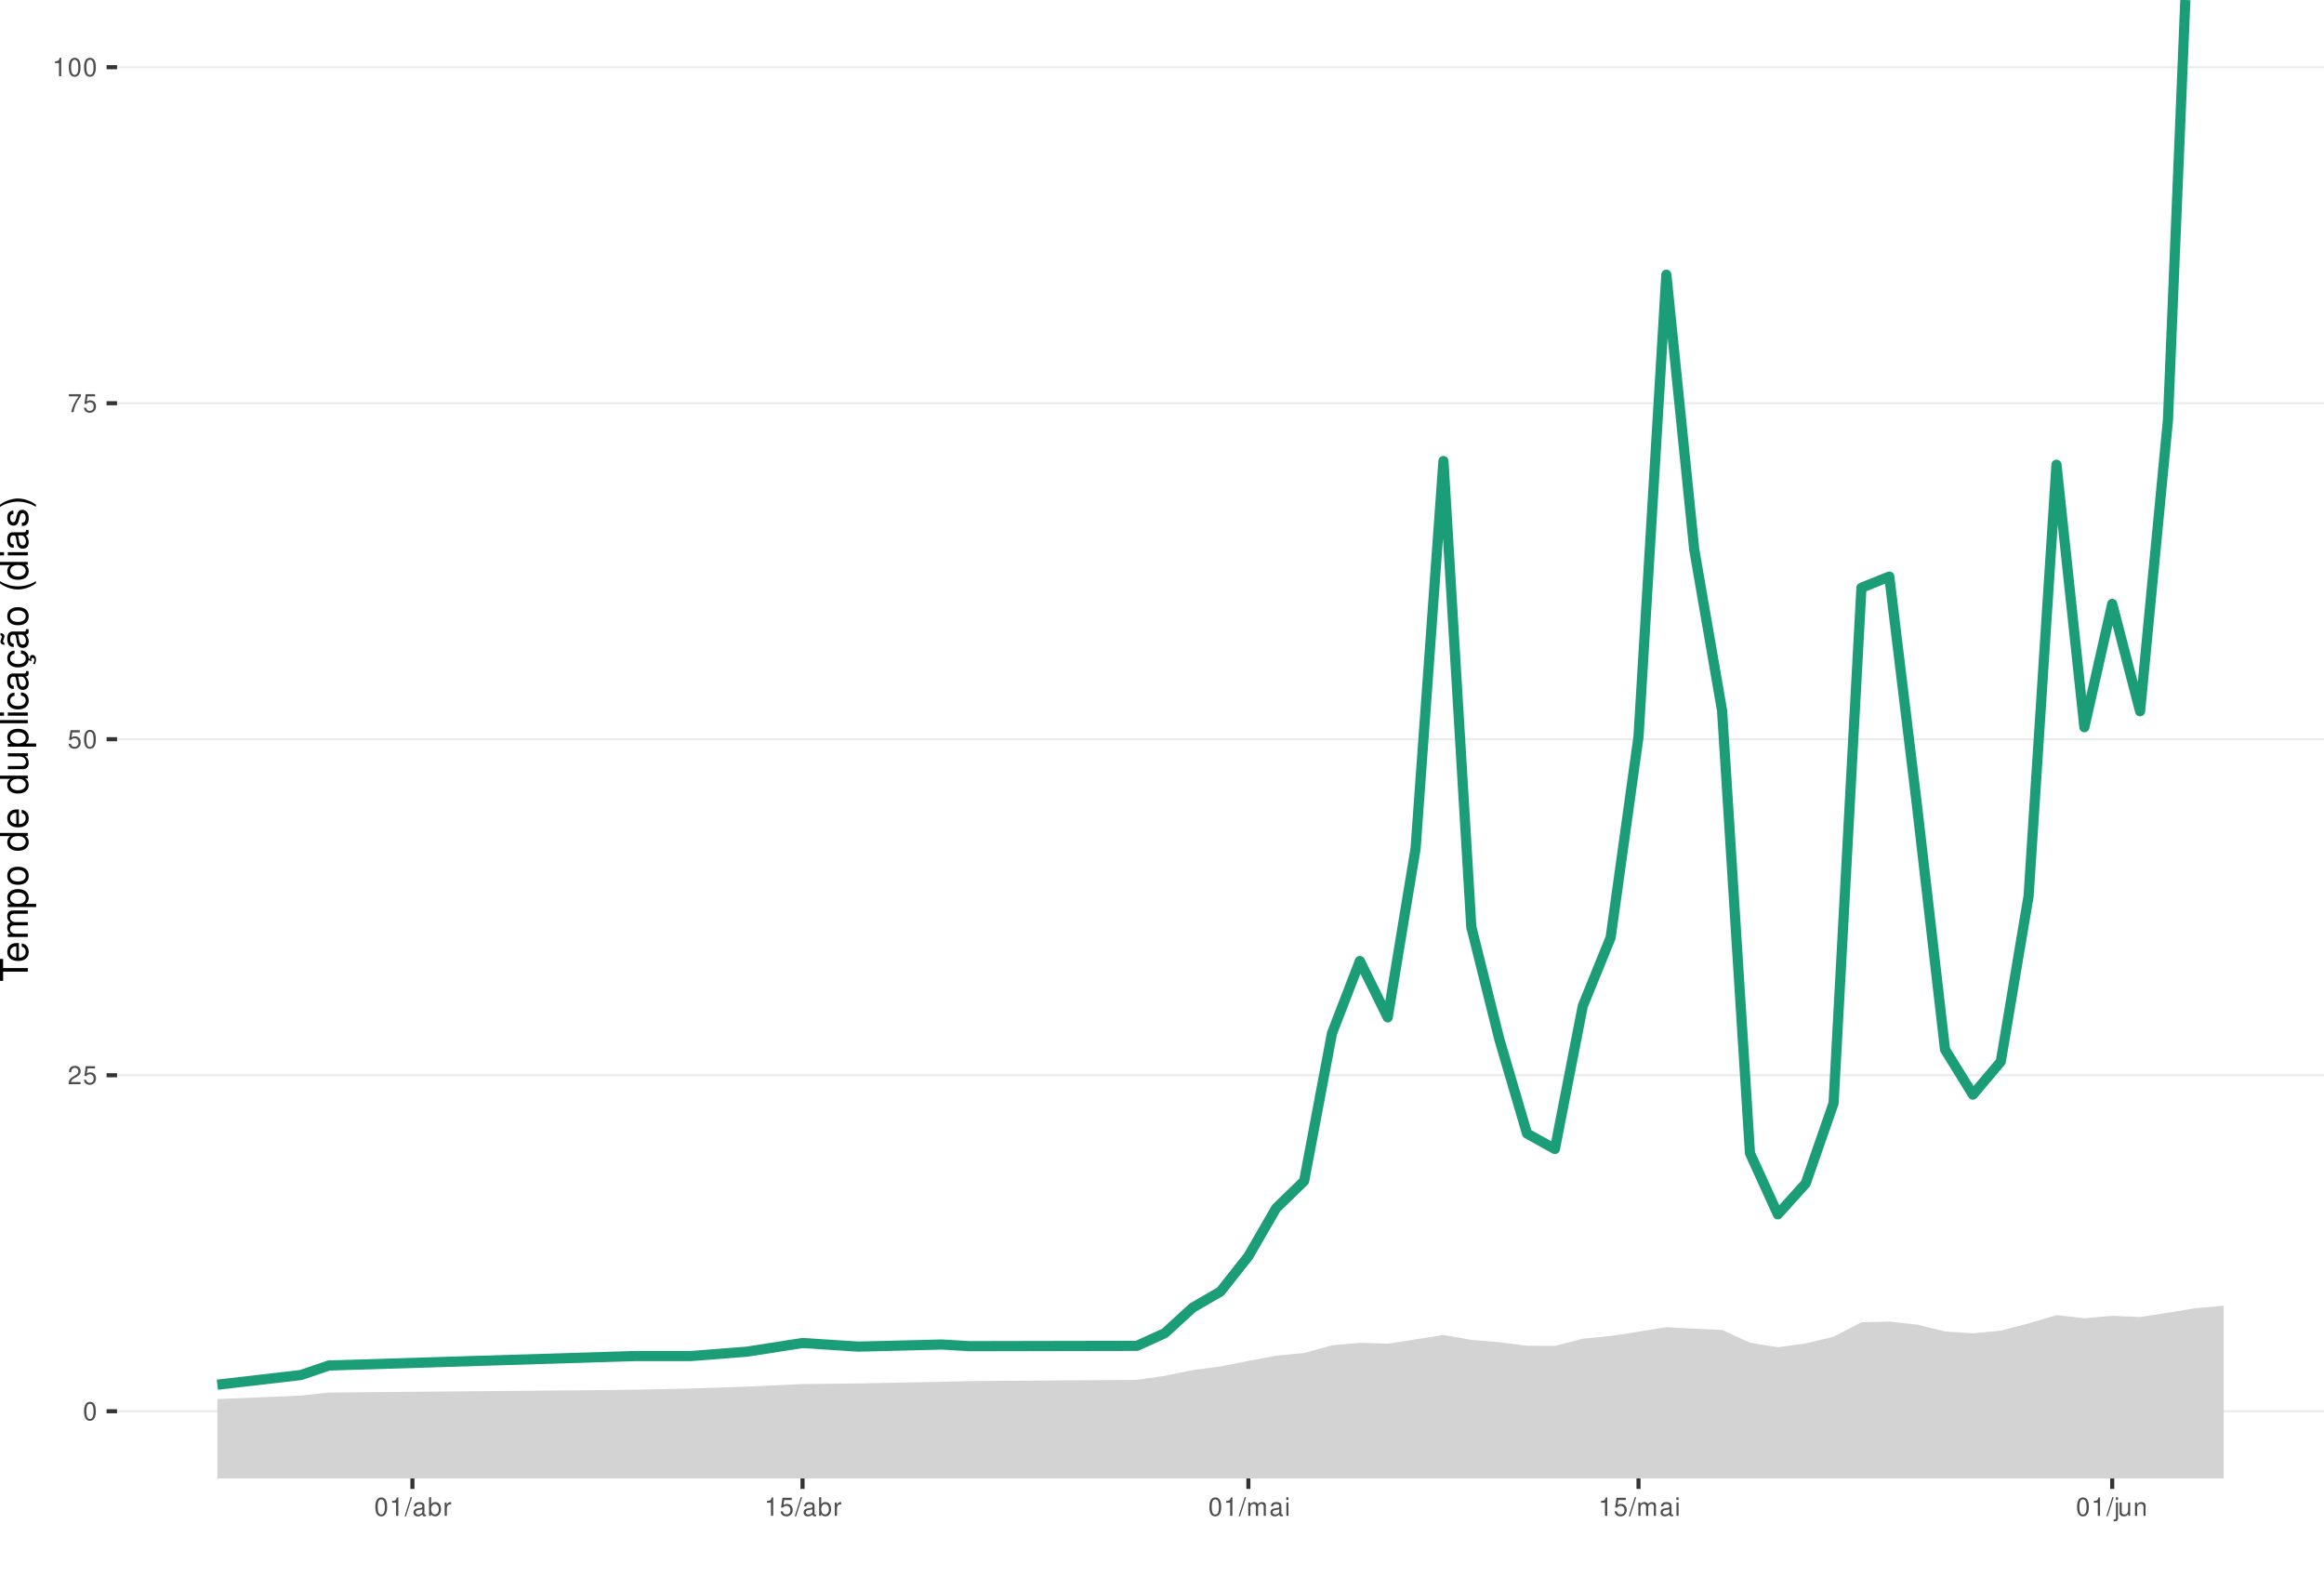
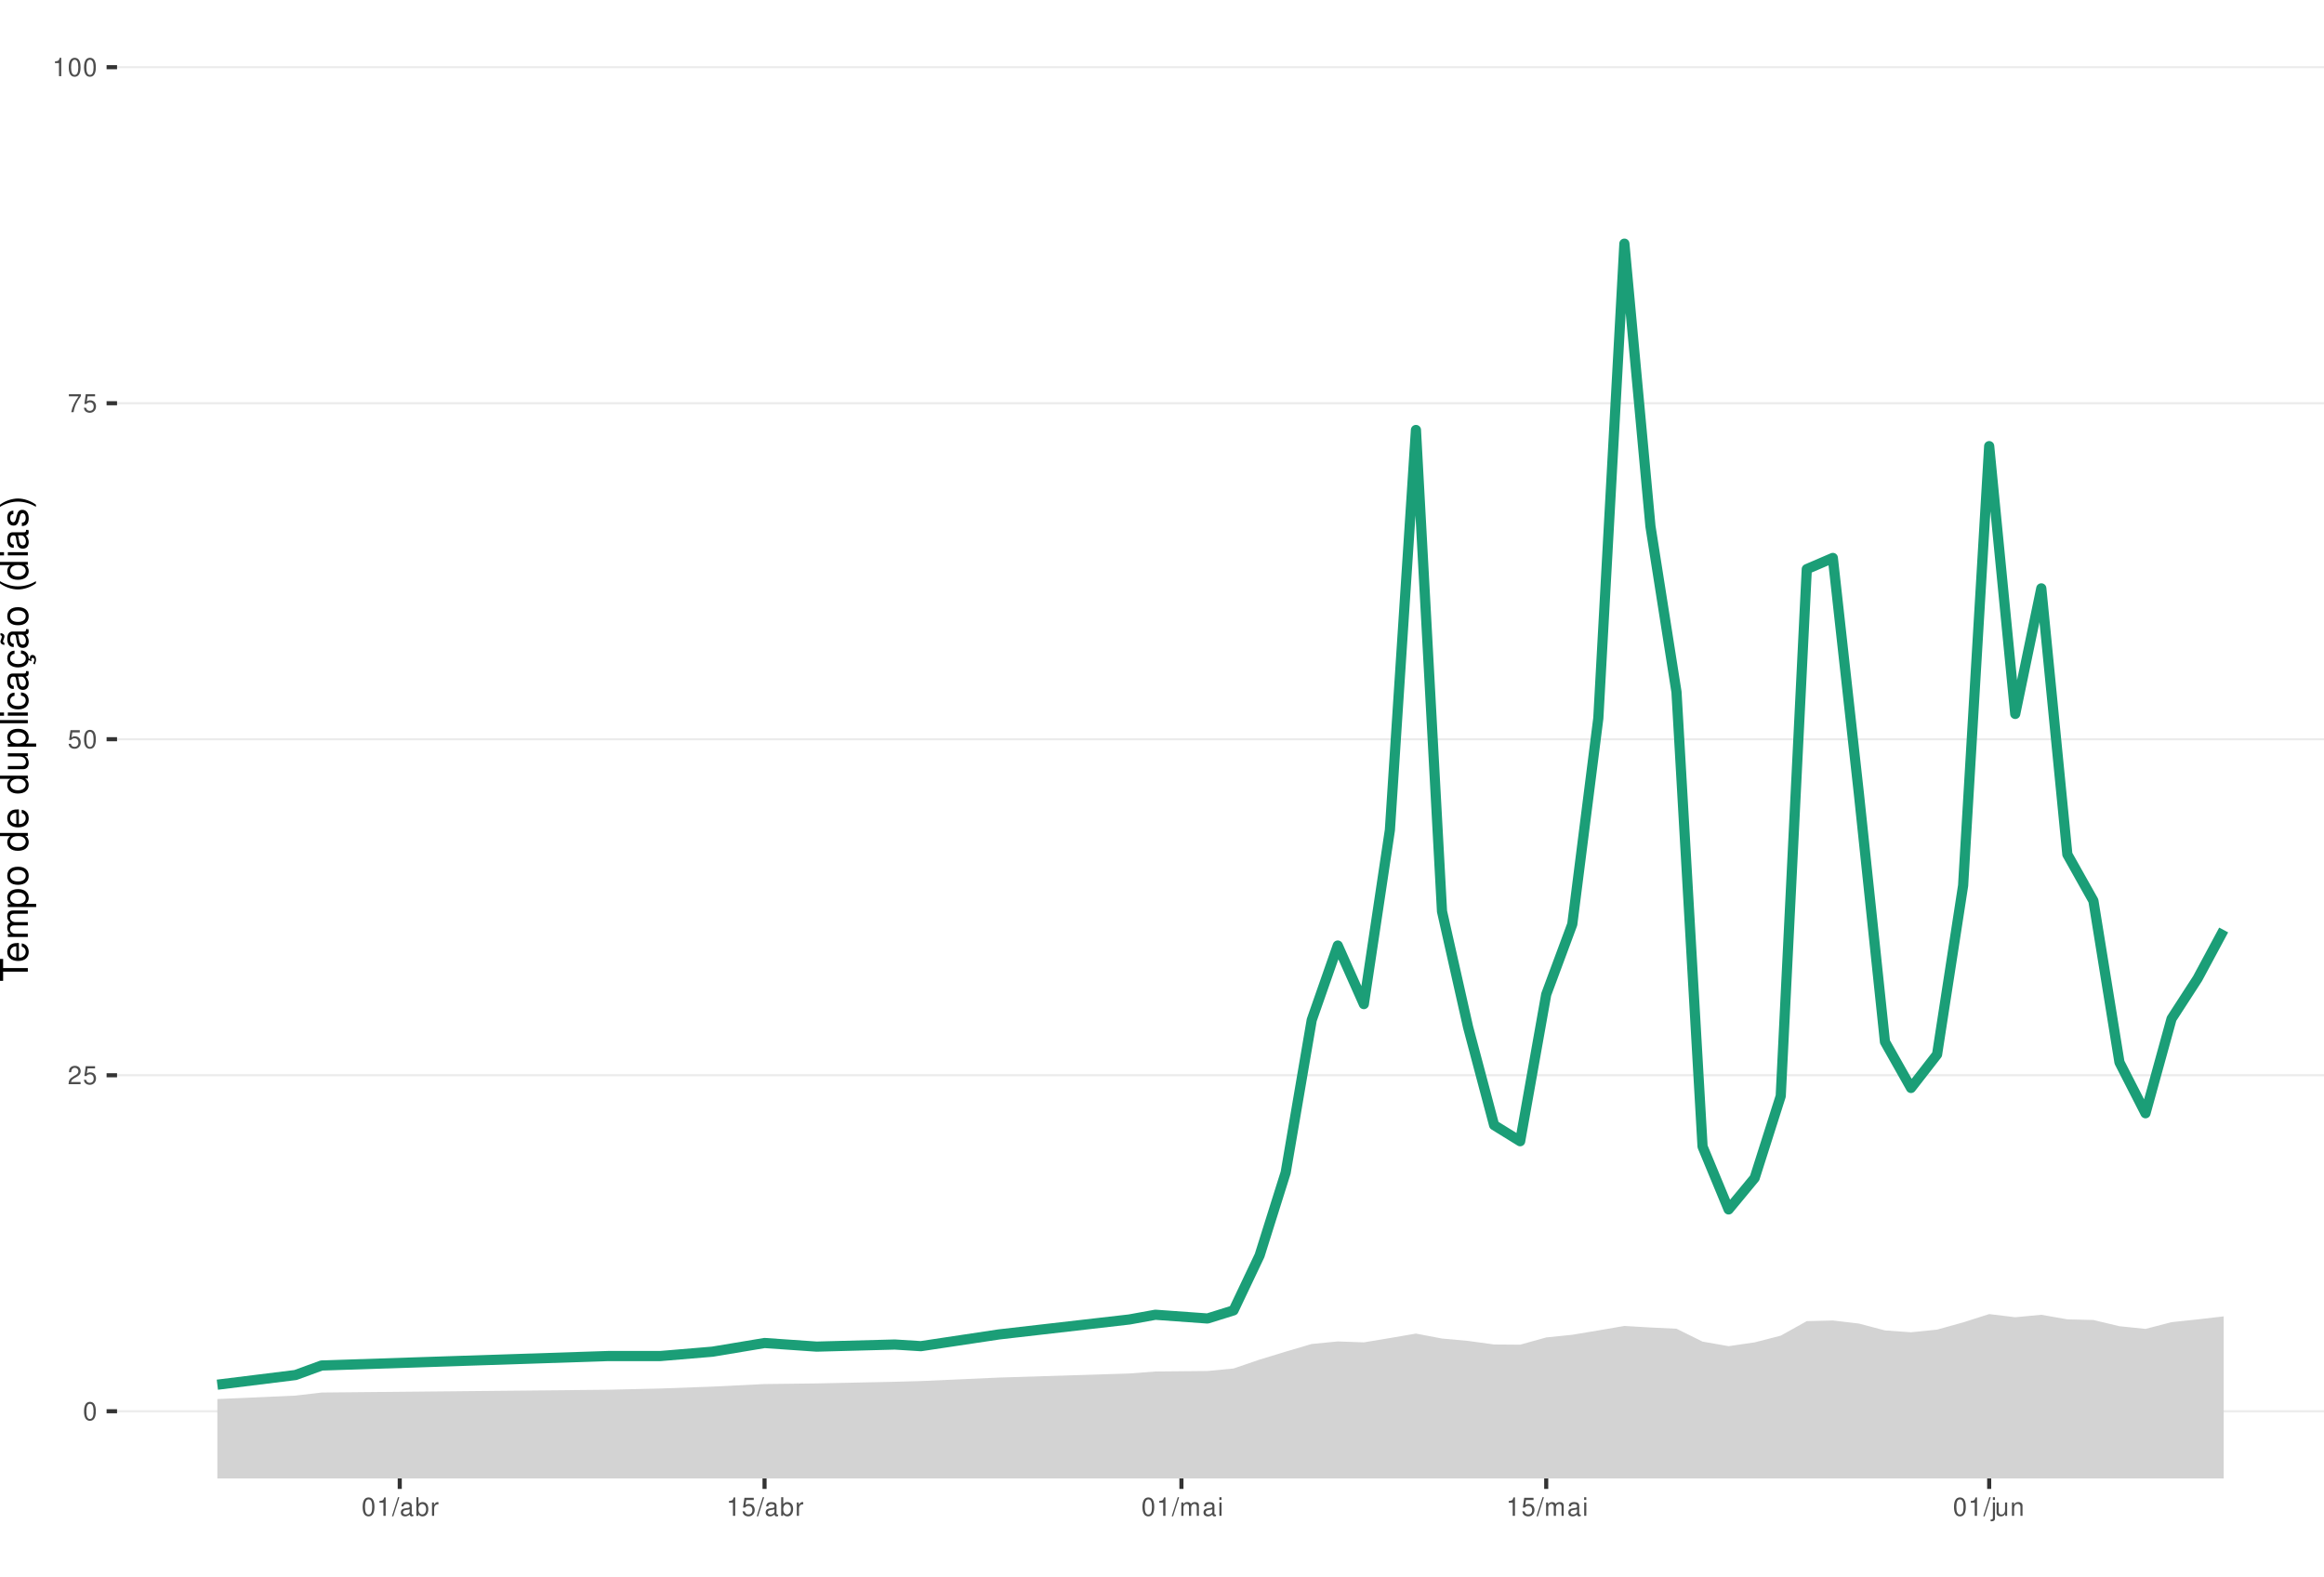
<svg xmlns="http://www.w3.org/2000/svg" xmlns:xlink="http://www.w3.org/1999/xlink" width="609pt" height="413pt" viewBox="0 0 609 413" version="1.1">
  <defs>
    <g>
      <symbol overflow="visible" id="glyph0-0">
        <path style="stroke:none;" d="" />
      </symbol>
      <symbol overflow="visible" id="glyph0-1">
        <path style="stroke:none;" d="M 1.828 -4.812 C 1.391 -4.812 0.984 -4.609 0.75 -4.281 C 0.438 -3.859 0.281 -3.219 0.281 -2.328 C 0.281 -0.703 0.812 0.156 1.828 0.156 C 2.828 0.156 3.375 -0.703 3.375 -2.297 C 3.375 -3.219 3.234 -3.844 2.922 -4.281 C 2.672 -4.625 2.281 -4.812 1.828 -4.812 Z M 1.828 -4.297 C 2.469 -4.297 2.781 -3.641 2.781 -2.344 C 2.781 -0.969 2.469 -0.328 1.812 -0.328 C 1.203 -0.328 0.891 -1 0.891 -2.328 C 0.891 -3.641 1.203 -4.297 1.828 -4.297 Z M 1.828 -4.297 " />
      </symbol>
      <symbol overflow="visible" id="glyph0-2">
        <path style="stroke:none;" d="M 3.375 -0.578 L 0.891 -0.578 C 0.938 -0.984 1.156 -1.234 1.734 -1.578 L 2.406 -1.953 C 3.062 -2.328 3.406 -2.812 3.406 -3.406 C 3.406 -3.812 3.234 -4.188 2.969 -4.438 C 2.688 -4.688 2.344 -4.812 1.891 -4.812 C 1.297 -4.812 0.844 -4.594 0.578 -4.188 C 0.422 -3.938 0.344 -3.641 0.328 -3.141 L 0.922 -3.141 C 0.938 -3.469 0.984 -3.672 1.062 -3.828 C 1.219 -4.125 1.516 -4.297 1.875 -4.297 C 2.406 -4.297 2.797 -3.906 2.797 -3.391 C 2.797 -3.016 2.578 -2.672 2.156 -2.438 L 1.547 -2.078 C 0.562 -1.516 0.281 -1.062 0.219 0 L 3.375 0 Z M 3.375 -0.578 " />
      </symbol>
      <symbol overflow="visible" id="glyph0-3">
        <path style="stroke:none;" d="M 3.172 -4.719 L 0.734 -4.719 L 0.375 -2.156 L 0.922 -2.156 C 1.188 -2.469 1.422 -2.594 1.797 -2.594 C 2.422 -2.594 2.812 -2.156 2.812 -1.453 C 2.812 -0.781 2.422 -0.359 1.781 -0.359 C 1.266 -0.359 0.953 -0.625 0.812 -1.156 L 0.234 -1.156 C 0.312 -0.766 0.375 -0.578 0.516 -0.406 C 0.781 -0.047 1.266 0.156 1.797 0.156 C 2.75 0.156 3.422 -0.547 3.422 -1.531 C 3.422 -2.469 2.797 -3.109 1.891 -3.109 C 1.562 -3.109 1.297 -3.016 1.016 -2.828 L 1.203 -4.141 L 3.172 -4.141 Z M 3.172 -4.719 " />
      </symbol>
      <symbol overflow="visible" id="glyph0-4">
        <path style="stroke:none;" d="M 3.469 -4.719 L 0.312 -4.719 L 0.312 -4.141 L 2.859 -4.141 C 1.734 -2.531 1.266 -1.547 0.922 0 L 1.547 0 C 1.797 -1.516 2.391 -2.812 3.469 -4.234 Z M 3.469 -4.719 " />
      </symbol>
      <symbol overflow="visible" id="glyph0-5">
        <path style="stroke:none;" d="M 1.719 -3.422 L 1.719 0 L 2.312 0 L 2.312 -4.812 L 1.922 -4.812 C 1.719 -4.078 1.578 -3.969 0.672 -3.859 L 0.672 -3.422 Z M 1.719 -3.422 " />
      </symbol>
      <symbol overflow="visible" id="glyph0-6">
        <path style="stroke:none;" d="M 1.531 -4.859 L -0.047 0.141 L 0.312 0.141 L 1.891 -4.859 Z M 1.531 -4.859 " />
      </symbol>
      <symbol overflow="visible" id="glyph0-7">
        <path style="stroke:none;" d="M 3.562 -0.328 C 3.5 -0.312 3.469 -0.312 3.438 -0.312 C 3.25 -0.312 3.141 -0.406 3.141 -0.578 L 3.141 -2.641 C 3.141 -3.25 2.688 -3.594 1.828 -3.594 C 1.312 -3.594 0.906 -3.438 0.672 -3.188 C 0.516 -3 0.453 -2.797 0.438 -2.453 L 0.984 -2.453 C 1.031 -2.875 1.297 -3.078 1.812 -3.078 C 2.312 -3.078 2.594 -2.891 2.594 -2.562 L 2.594 -2.406 C 2.578 -2.172 2.469 -2.078 2.016 -2.031 C 1.219 -1.922 1.109 -1.891 0.891 -1.812 C 0.484 -1.641 0.281 -1.328 0.281 -0.875 C 0.281 -0.25 0.719 0.156 1.422 0.156 C 1.859 0.156 2.219 0 2.609 -0.359 C 2.656 0 2.828 0.156 3.188 0.156 C 3.297 0.156 3.375 0.141 3.562 0.094 Z M 2.594 -1.094 C 2.594 -0.906 2.531 -0.797 2.375 -0.641 C 2.141 -0.438 1.875 -0.328 1.547 -0.328 C 1.109 -0.328 0.859 -0.547 0.859 -0.891 C 0.859 -1.266 1.094 -1.438 1.703 -1.531 C 2.297 -1.609 2.406 -1.641 2.594 -1.719 Z M 2.594 -1.094 " />
      </symbol>
      <symbol overflow="visible" id="glyph0-8">
        <path style="stroke:none;" d="M 0.359 -4.859 L 0.359 0 L 0.859 0 L 0.859 -0.453 C 1.125 -0.047 1.484 0.156 1.969 0.156 C 2.875 0.156 3.484 -0.594 3.484 -1.75 C 3.484 -2.891 2.922 -3.594 1.984 -3.594 C 1.516 -3.594 1.172 -3.406 0.906 -3.016 L 0.906 -4.859 Z M 1.891 -3.062 C 2.5 -3.062 2.906 -2.531 2.906 -1.703 C 2.906 -0.906 2.484 -0.359 1.891 -0.359 C 1.297 -0.359 0.906 -0.906 0.906 -1.719 C 0.906 -2.531 1.297 -3.062 1.891 -3.062 Z M 1.891 -3.062 " />
      </symbol>
      <symbol overflow="visible" id="glyph0-9">
        <path style="stroke:none;" d="M 0.453 -3.484 L 0.453 0 L 1.016 0 L 1.016 -1.812 C 1.031 -2.656 1.375 -3.016 2.141 -3 L 2.141 -3.562 C 2.047 -3.578 1.984 -3.594 1.922 -3.594 C 1.562 -3.594 1.297 -3.375 0.969 -2.859 L 0.969 -3.484 Z M 0.453 -3.484 " />
      </symbol>
      <symbol overflow="visible" id="glyph0-10">
        <path style="stroke:none;" d="M 0.469 -3.484 L 0.469 0 L 1.031 0 L 1.031 -2.188 C 1.031 -2.703 1.391 -3.109 1.844 -3.109 C 2.25 -3.109 2.484 -2.844 2.484 -2.406 L 2.484 0 L 3.047 0 L 3.047 -2.188 C 3.047 -2.703 3.422 -3.109 3.875 -3.109 C 4.266 -3.109 4.516 -2.844 4.516 -2.406 L 4.516 0 L 5.078 0 L 5.078 -2.609 C 5.078 -3.234 4.719 -3.594 4.062 -3.594 C 3.594 -3.594 3.312 -3.453 2.984 -3.062 C 2.781 -3.422 2.5 -3.594 2.047 -3.594 C 1.578 -3.594 1.266 -3.422 0.984 -3 L 0.984 -3.484 Z M 0.469 -3.484 " />
      </symbol>
      <symbol overflow="visible" id="glyph0-11">
        <path style="stroke:none;" d="M 1 -3.484 L 0.453 -3.484 L 0.453 0 L 1 0 Z M 1 -4.859 L 0.438 -4.859 L 0.438 -4.156 L 1 -4.156 Z M 1 -4.859 " />
      </symbol>
      <symbol overflow="visible" id="glyph0-12">
        <path style="stroke:none;" d="M 0.469 -3.484 L 0.469 0.5 C 0.469 0.859 0.359 0.969 0.016 0.969 C -0.031 0.969 -0.047 0.969 -0.125 0.953 L -0.125 1.438 C -0.047 1.438 -0.016 1.453 0.062 1.453 C 0.688 1.453 1.016 1.203 1.016 0.719 L 1.016 -3.484 Z M 1.016 -4.859 L 0.469 -4.859 L 0.469 -4.156 L 1.016 -4.156 Z M 1.016 -4.859 " />
      </symbol>
      <symbol overflow="visible" id="glyph0-13">
        <path style="stroke:none;" d="M 3.203 0 L 3.203 -3.484 L 2.656 -3.484 L 2.656 -1.516 C 2.656 -0.797 2.281 -0.328 1.703 -0.328 C 1.266 -0.328 0.984 -0.594 0.984 -1.016 L 0.984 -3.484 L 0.438 -3.484 L 0.438 -0.797 C 0.438 -0.219 0.859 0.156 1.547 0.156 C 2.062 0.156 2.391 -0.031 2.703 -0.484 L 2.703 0 Z M 3.203 0 " />
      </symbol>
      <symbol overflow="visible" id="glyph0-14">
        <path style="stroke:none;" d="M 0.469 -3.484 L 0.469 0 L 1.031 0 L 1.031 -1.922 C 1.031 -2.641 1.391 -3.109 1.969 -3.109 C 2.406 -3.109 2.688 -2.828 2.688 -2.422 L 2.688 0 L 3.234 0 L 3.234 -2.641 C 3.234 -3.219 2.812 -3.594 2.141 -3.594 C 1.625 -3.594 1.281 -3.391 0.984 -2.906 L 0.984 -3.484 Z M 0.469 -3.484 " />
      </symbol>
      <symbol overflow="visible" id="glyph1-0">
        <path style="stroke:none;" d="" />
      </symbol>
      <symbol overflow="visible" id="glyph1-1">
        <path style="stroke:none;" d="M -6.469 -3.547 L -6.469 -5.938 L -7.297 -5.938 L -7.297 -0.203 L -6.469 -0.203 L -6.469 -2.609 L 0 -2.609 L 0 -3.547 Z M -6.469 -3.547 " />
      </symbol>
      <symbol overflow="visible" id="glyph1-2">
        <path style="stroke:none;" d="M -2.344 -5.125 C -3.141 -5.125 -3.625 -5.062 -4.016 -4.922 C -4.875 -4.578 -5.391 -3.781 -5.391 -2.797 C -5.391 -1.344 -4.281 -0.406 -2.547 -0.406 C -0.812 -0.406 0.234 -1.297 0.234 -2.781 C 0.234 -3.984 -0.453 -4.812 -1.594 -5.016 L -1.594 -4.188 C -0.906 -3.953 -0.547 -3.484 -0.547 -2.812 C -0.547 -2.281 -0.781 -1.828 -1.219 -1.547 C -1.516 -1.344 -1.812 -1.281 -2.344 -1.266 Z M -3.016 -1.297 C -3.984 -1.359 -4.625 -1.953 -4.625 -2.797 C -4.625 -3.641 -3.953 -4.234 -3.016 -4.234 Z M -3.016 -1.297 " />
      </symbol>
      <symbol overflow="visible" id="glyph1-3">
        <path style="stroke:none;" d="M -5.234 -0.703 L 0 -0.703 L 0 -1.547 L -3.297 -1.547 C -4.047 -1.547 -4.656 -2.094 -4.656 -2.766 C -4.656 -3.391 -4.281 -3.734 -3.609 -3.734 L 0 -3.734 L 0 -4.578 L -3.297 -4.578 C -4.047 -4.578 -4.656 -5.125 -4.656 -5.812 C -4.656 -6.422 -4.266 -6.781 -3.609 -6.781 L 0 -6.781 L 0 -7.625 L -3.938 -7.625 C -4.875 -7.625 -5.391 -7.078 -5.391 -6.094 C -5.391 -5.406 -5.188 -4.984 -4.594 -4.484 C -5.156 -4.188 -5.391 -3.766 -5.391 -3.078 C -5.391 -2.375 -5.125 -1.906 -4.5 -1.469 L -5.234 -1.469 Z M -5.234 -0.703 " />
      </symbol>
      <symbol overflow="visible" id="glyph1-4">
        <path style="stroke:none;" d="M 2.188 -0.547 L 2.188 -1.375 L -0.547 -1.375 C -0.016 -1.812 0.234 -2.312 0.234 -2.984 C 0.234 -4.344 -0.859 -5.234 -2.531 -5.234 C -4.297 -5.234 -5.391 -4.375 -5.391 -2.984 C -5.391 -2.266 -5.062 -1.703 -4.453 -1.312 L -5.234 -1.312 L -5.234 -0.547 Z M -4.609 -2.844 C -4.609 -3.766 -3.797 -4.359 -2.547 -4.359 C -1.359 -4.359 -0.547 -3.75 -0.547 -2.844 C -0.547 -1.953 -1.344 -1.375 -2.578 -1.375 C -3.812 -1.375 -4.609 -1.953 -4.609 -2.844 Z M -4.609 -2.844 " />
      </symbol>
      <symbol overflow="visible" id="glyph1-5">
        <path style="stroke:none;" d="M -5.391 -2.719 C -5.391 -1.234 -4.344 -0.359 -2.578 -0.359 C -0.812 -0.359 0.234 -1.234 0.234 -2.734 C 0.234 -4.203 -0.812 -5.094 -2.547 -5.094 C -4.359 -5.094 -5.391 -4.234 -5.391 -2.719 Z M -4.625 -2.734 C -4.625 -3.672 -3.844 -4.234 -2.547 -4.234 C -1.312 -4.234 -0.547 -3.656 -0.547 -2.734 C -0.547 -1.797 -1.312 -1.234 -2.578 -1.234 C -3.844 -1.234 -4.625 -1.797 -4.625 -2.734 Z M -4.625 -2.734 " />
      </symbol>
      <symbol overflow="visible" id="glyph1-6">
        <path style="stroke:none;" d="" />
      </symbol>
      <symbol overflow="visible" id="glyph1-7">
        <path style="stroke:none;" d="M -7.297 -4.953 L -7.297 -4.125 L -4.578 -4.125 C -5.109 -3.766 -5.391 -3.203 -5.391 -2.516 C -5.391 -1.156 -4.297 -0.266 -2.625 -0.266 C -0.859 -0.266 0.234 -1.125 0.234 -2.547 C 0.234 -3.266 -0.047 -3.766 -0.688 -4.203 L 0 -4.203 L 0 -4.953 Z M -4.609 -2.656 C -4.609 -3.547 -3.812 -4.125 -2.562 -4.125 C -1.344 -4.125 -0.547 -3.547 -0.547 -2.656 C -0.547 -1.734 -1.359 -1.125 -2.578 -1.125 C -3.797 -1.125 -4.609 -1.734 -4.609 -2.656 Z M -4.609 -2.656 " />
      </symbol>
      <symbol overflow="visible" id="glyph1-8">
        <path style="stroke:none;" d="M 0 -4.812 L -5.234 -4.812 L -5.234 -3.984 L -2.266 -3.984 C -1.203 -3.984 -0.5 -3.438 -0.5 -2.562 C -0.5 -1.906 -0.906 -1.484 -1.531 -1.484 L -5.234 -1.484 L -5.234 -0.656 L -1.203 -0.656 C -0.328 -0.656 0.234 -1.297 0.234 -2.312 C 0.234 -3.094 -0.047 -3.578 -0.734 -4.062 L 0 -4.062 Z M 0 -4.812 " />
      </symbol>
      <symbol overflow="visible" id="glyph1-9">
        <path style="stroke:none;" d="M -7.297 -1.516 L -7.297 -0.688 L 0 -0.688 L 0 -1.516 Z M -7.297 -1.516 " />
      </symbol>
      <symbol overflow="visible" id="glyph1-10">
        <path style="stroke:none;" d="M -5.234 -1.5 L -5.234 -0.672 L 0 -0.672 L 0 -1.5 Z M -7.297 -1.5 L -7.297 -0.656 L -6.234 -0.656 L -6.234 -1.5 Z M -7.297 -1.5 " />
      </symbol>
      <symbol overflow="visible" id="glyph1-11">
        <path style="stroke:none;" d="M -3.484 -4.703 C -3.984 -4.672 -4.312 -4.562 -4.609 -4.359 C -5.094 -4 -5.391 -3.375 -5.391 -2.641 C -5.391 -1.219 -4.266 -0.312 -2.531 -0.312 C -0.844 -0.312 0.234 -1.203 0.234 -2.625 C 0.234 -3.875 -0.516 -4.672 -1.797 -4.766 L -1.797 -3.938 C -0.953 -3.797 -0.547 -3.359 -0.547 -2.656 C -0.547 -1.734 -1.297 -1.188 -2.531 -1.188 C -3.844 -1.188 -4.625 -1.719 -4.625 -2.625 C -4.625 -3.328 -4.203 -3.766 -3.484 -3.875 Z M -3.484 -4.703 " />
      </symbol>
      <symbol overflow="visible" id="glyph1-12">
        <path style="stroke:none;" d="M -0.484 -5.344 C -0.469 -5.266 -0.469 -5.219 -0.469 -5.172 C -0.469 -4.875 -0.625 -4.719 -0.875 -4.719 L -3.953 -4.719 C -4.891 -4.719 -5.391 -4.047 -5.391 -2.75 C -5.391 -1.984 -5.172 -1.375 -4.781 -1.016 C -4.516 -0.766 -4.203 -0.672 -3.688 -0.656 L -3.688 -1.484 C -4.328 -1.562 -4.625 -1.938 -4.625 -2.719 C -4.625 -3.484 -4.344 -3.891 -3.844 -3.891 L -3.625 -3.891 C -3.266 -3.875 -3.125 -3.703 -3.047 -3.016 C -2.891 -1.844 -2.844 -1.656 -2.719 -1.344 C -2.453 -0.734 -2 -0.422 -1.312 -0.422 C -0.375 -0.422 0.234 -1.078 0.234 -2.141 C 0.234 -2.797 0 -3.328 -0.547 -3.922 C 0 -3.984 0.234 -4.234 0.234 -4.781 C 0.234 -4.953 0.203 -5.062 0.141 -5.344 Z M -1.656 -3.891 C -1.375 -3.891 -1.203 -3.812 -0.969 -3.562 C -0.656 -3.219 -0.5 -2.812 -0.5 -2.312 C -0.5 -1.672 -0.812 -1.297 -1.344 -1.297 C -1.891 -1.297 -2.172 -1.656 -2.297 -2.547 C -2.422 -3.438 -2.453 -3.609 -2.594 -3.891 Z M -1.656 -3.891 " />
      </symbol>
      <symbol overflow="visible" id="glyph1-13">
        <path style="stroke:none;" d="M 0.234 -2.641 C 0.234 -3.875 -0.547 -4.703 -1.797 -4.766 L -1.797 -3.938 C -0.953 -3.797 -0.531 -3.359 -0.531 -2.656 C -0.531 -1.734 -1.281 -1.188 -2.516 -1.188 C -3.844 -1.188 -4.625 -1.719 -4.625 -2.625 C -4.625 -3.328 -4.203 -3.766 -3.484 -3.875 L -3.484 -4.703 C -3.984 -4.672 -4.312 -4.562 -4.609 -4.359 C -5.094 -4 -5.391 -3.375 -5.391 -2.641 C -5.391 -1.219 -4.266 -0.312 -2.531 -0.312 C -1.469 -0.312 -0.625 -0.672 -0.156 -1.312 C 0.047 -1.594 0.125 -1.812 0.203 -2.25 L 0.922 -1.938 L 0.984 -2.062 C 0.938 -2.188 0.906 -2.25 0.906 -2.375 C 0.906 -2.656 1.047 -2.828 1.281 -2.828 C 1.547 -2.828 1.734 -2.594 1.734 -2.297 C 1.734 -2.031 1.672 -1.844 1.438 -1.406 L 1.406 -1.312 L 1.812 -1.094 C 2.078 -1.75 2.141 -1.953 2.141 -2.344 C 2.141 -3.109 1.781 -3.578 1.203 -3.578 C 0.781 -3.578 0.547 -3.297 0.547 -2.797 C 0.547 -2.703 0.547 -2.641 0.562 -2.516 Z M 0.234 -2.641 " />
      </symbol>
      <symbol overflow="visible" id="glyph1-14">
        <path style="stroke:none;" d="M -0.484 -5.344 C -0.469 -5.266 -0.469 -5.219 -0.469 -5.172 C -0.469 -4.875 -0.625 -4.719 -0.875 -4.719 L -3.953 -4.719 C -4.891 -4.719 -5.391 -4.047 -5.391 -2.75 C -5.391 -1.984 -5.172 -1.375 -4.781 -1.016 C -4.516 -0.766 -4.203 -0.672 -3.688 -0.656 L -3.688 -1.484 C -4.328 -1.562 -4.625 -1.938 -4.625 -2.719 C -4.625 -3.484 -4.344 -3.891 -3.844 -3.891 L -3.625 -3.891 C -3.266 -3.875 -3.125 -3.703 -3.047 -3.016 C -2.891 -1.844 -2.844 -1.656 -2.719 -1.344 C -2.453 -0.734 -2 -0.422 -1.312 -0.422 C -0.375 -0.422 0.234 -1.078 0.234 -2.141 C 0.234 -2.797 0 -3.328 -0.547 -3.922 C 0 -3.984 0.234 -4.234 0.234 -4.781 C 0.234 -4.953 0.203 -5.062 0.141 -5.344 Z M -1.656 -3.891 C -1.375 -3.891 -1.203 -3.812 -0.969 -3.562 C -0.656 -3.219 -0.5 -2.812 -0.5 -2.312 C -0.5 -1.672 -0.812 -1.297 -1.344 -1.297 C -1.891 -1.297 -2.172 -1.656 -2.297 -2.547 C -2.422 -3.438 -2.453 -3.609 -2.594 -3.891 Z M -7.172 -3.75 C -6.922 -3.672 -6.812 -3.547 -6.812 -3.375 C -6.812 -3.25 -6.875 -2.984 -6.984 -2.734 C -7.156 -2.312 -7.172 -2.25 -7.172 -2.047 C -7.172 -1.594 -6.797 -1.297 -6.141 -1.188 L -6.141 -1.766 C -6.375 -1.812 -6.5 -1.938 -6.5 -2.094 C -6.5 -2.203 -6.469 -2.344 -6.375 -2.578 C -6.156 -3.156 -6.125 -3.234 -6.125 -3.438 C -6.125 -3.922 -6.484 -4.219 -7.172 -4.312 Z M -7.172 -3.75 " />
      </symbol>
      <symbol overflow="visible" id="glyph1-15">
        <path style="stroke:none;" d="M -7.297 -2.359 C -5.984 -1.359 -4.156 -0.734 -2.594 -0.734 C -1.016 -0.734 0.812 -1.359 2.125 -2.359 L 2.125 -2.906 C 0.688 -2.031 -0.984 -1.547 -2.594 -1.547 C -4.188 -1.547 -5.875 -2.031 -7.297 -2.906 Z M -7.297 -2.359 " />
      </symbol>
      <symbol overflow="visible" id="glyph1-16">
        <path style="stroke:none;" d="M -3.781 -4.375 C -4.812 -4.375 -5.391 -3.688 -5.391 -2.484 C -5.391 -1.266 -4.766 -0.469 -3.797 -0.469 C -2.969 -0.469 -2.578 -0.891 -2.281 -2.125 L -2.094 -2.906 C -1.953 -3.484 -1.734 -3.719 -1.375 -3.719 C -0.875 -3.719 -0.547 -3.234 -0.547 -2.5 C -0.547 -2.047 -0.672 -1.672 -0.891 -1.453 C -1.047 -1.328 -1.188 -1.266 -1.562 -1.219 L -1.562 -0.344 C -0.344 -0.375 0.234 -1.062 0.234 -2.438 C 0.234 -3.75 -0.422 -4.594 -1.438 -4.594 C -2.203 -4.594 -2.641 -4.156 -2.891 -3.109 L -3.078 -2.312 C -3.234 -1.625 -3.453 -1.344 -3.828 -1.344 C -4.312 -1.344 -4.625 -1.766 -4.625 -2.453 C -4.625 -3.125 -4.328 -3.484 -3.781 -3.5 Z M -3.781 -4.375 " />
      </symbol>
      <symbol overflow="visible" id="glyph1-17">
        <path style="stroke:none;" d="M 2.125 -0.938 C 0.812 -1.938 -1.016 -2.562 -2.578 -2.562 C -4.156 -2.562 -5.984 -1.938 -7.297 -0.938 L -7.297 -0.375 C -5.859 -1.266 -4.188 -1.75 -2.578 -1.75 C -0.984 -1.75 0.703 -1.266 2.125 -0.375 Z M 2.125 -0.938 " />
      </symbol>
    </g>
    <clipPath id="clip1">
      <path d="M 30.672 0 L 609 0 L 609 387.328 L 30.672 387.328 Z M 30.672 0 " />
    </clipPath>
    <clipPath id="clip2">
      <path d="M 30.672 369 L 609 369 L 609 370 L 30.672 370 Z M 30.672 369 " />
    </clipPath>
    <clipPath id="clip3">
      <path d="M 30.672 281 L 609 281 L 609 282 L 30.672 282 Z M 30.672 281 " />
    </clipPath>
    <clipPath id="clip4">
      <path d="M 30.672 193 L 609 193 L 609 194 L 30.672 194 Z M 30.672 193 " />
    </clipPath>
    <clipPath id="clip5">
      <path d="M 30.672 105 L 609 105 L 609 106 L 30.672 106 Z M 30.672 105 " />
    </clipPath>
    <clipPath id="clip6">
      <path d="M 30.672 17 L 609 17 L 609 18 L 30.672 18 Z M 30.672 17 " />
    </clipPath>
    <clipPath id="clip7">
-       <path d="M 56 342 L 583 342 L 583 387.328 L 56 387.328 Z M 56 342 " />
+       <path d="M 56 344 L 583 344 L 583 387.328 L 56 387.328 Z M 56 344 " />
    </clipPath>
  </defs>
  <g id="surface66">
    <rect x="0" y="0" width="609" height="413" style="fill:rgb(100%,100%,100%);fill-opacity:1;stroke:none;" />
    <rect x="0" y="0" width="609" height="413" style="fill:rgb(100%,100%,100%);fill-opacity:1;stroke:none;" />
    <path style="fill:none;stroke-width:1.067;stroke-linecap:round;stroke-linejoin:round;stroke:rgb(100%,100%,100%);stroke-opacity:1;stroke-miterlimit:10;" d="M 0 413 L 609 413 L 609 0 L 0 0 Z M 0 413 " />
    <g clip-path="url(#clip1)" clip-rule="nonzero">
      <path style=" stroke:none;fill-rule:nonzero;fill:rgb(100%,100%,100%);fill-opacity:1;" d="M 30.672 387.328 L 609 387.328 L 609 0 L 30.672 0 Z M 30.672 387.328 " />
    </g>
    <g clip-path="url(#clip2)" clip-rule="nonzero">
      <path style="fill:none;stroke-width:0.533;stroke-linecap:butt;stroke-linejoin:round;stroke:rgb(92.157%,92.157%,92.157%);stroke-opacity:1;stroke-miterlimit:10;" d="M 30.672 369.723 L 609 369.723 " />
    </g>
    <g clip-path="url(#clip3)" clip-rule="nonzero">
      <path style="fill:none;stroke-width:0.533;stroke-linecap:butt;stroke-linejoin:round;stroke:rgb(92.157%,92.157%,92.157%);stroke-opacity:1;stroke-miterlimit:10;" d="M 30.672 281.695 L 609 281.695 " />
    </g>
    <g clip-path="url(#clip4)" clip-rule="nonzero">
      <path style="fill:none;stroke-width:0.533;stroke-linecap:butt;stroke-linejoin:round;stroke:rgb(92.157%,92.157%,92.157%);stroke-opacity:1;stroke-miterlimit:10;" d="M 30.672 193.664 L 609 193.664 " />
    </g>
    <g clip-path="url(#clip5)" clip-rule="nonzero">
      <path style="fill:none;stroke-width:0.533;stroke-linecap:butt;stroke-linejoin:round;stroke:rgb(92.157%,92.157%,92.157%);stroke-opacity:1;stroke-miterlimit:10;" d="M 30.672 105.637 L 609 105.637 " />
    </g>
    <g clip-path="url(#clip6)" clip-rule="nonzero">
      <path style="fill:none;stroke-width:0.533;stroke-linecap:butt;stroke-linejoin:round;stroke:rgb(92.157%,92.157%,92.157%);stroke-opacity:1;stroke-miterlimit:10;" d="M 30.672 17.605 L 609 17.605 " />
    </g>
    <g clip-path="url(#clip7)" clip-rule="nonzero">
-       <path style=" stroke:none;fill-rule:nonzero;fill:rgb(82.745%,82.745%,82.745%);fill-opacity:1;" d="M 78.426 413 L 78.867 411.449 L 86.168 401.605 L 166.492 398.086 L 181.094 407.883 L 195.699 411.23 L 210.305 407.594 L 214.23 413 L 323.258 413 L 327.137 407.883 L 334.441 402.133 L 341.742 400.84 L 349.043 396.332 L 356.348 395.555 L 363.648 396.742 L 370.949 395.066 L 378.254 393.57 L 385.555 396.309 L 392.855 398.566 L 400.16 402.391 L 407.461 404.035 L 414.762 399.441 L 422.066 398.688 L 429.367 397.062 L 436.668 395.594 L 443.973 396.496 L 451.273 397.508 L 458.574 408.199 L 462.133 413 L 474.246 413 L 480.484 407.68 L 487.785 399.5 L 495.086 399.672 L 502.391 401.582 L 509.691 407.234 L 516.992 410.105 L 524.297 409.023 L 531.598 404.699 L 538.898 401.355 L 546.203 403.219 L 553.504 402.504 L 560.805 403.535 L 568.109 402 L 575.41 400.574 L 582.711 399.914 L 582.711 342.082 L 575.41 342.707 L 568.109 343.891 L 560.805 345.043 L 553.504 344.715 L 546.203 345.363 L 538.898 344.539 L 531.598 346.711 L 524.297 348.605 L 516.992 349.297 L 509.691 348.82 L 502.391 347.031 L 495.086 346.23 L 487.785 346.406 L 480.484 350.203 L 473.18 351.953 L 465.879 352.949 L 458.574 351.77 L 451.273 348.418 L 443.973 348.102 L 436.668 347.695 L 429.367 348.867 L 422.066 350.004 L 414.762 350.703 L 407.461 352.598 L 400.16 352.555 L 392.855 351.629 L 385.555 351.016 L 378.254 349.727 L 370.949 350.891 L 363.648 352.023 L 356.348 351.789 L 349.043 352.453 L 341.742 354.457 L 334.441 355.16 L 327.137 356.527 L 319.836 357.977 L 312.535 358.934 L 305.23 360.43 L 297.93 361.492 L 254.117 361.812 L 246.812 362 L 224.906 362.43 L 210.305 362.594 L 195.699 363.266 L 181.094 363.762 L 166.492 364.086 L 86.168 364.82 L 78.867 365.621 L 56.957 366.527 L 56.957 413 Z M 78.426 413 " />
-     </g>
-     <path style="fill:none;stroke-width:2.667;stroke-linecap:butt;stroke-linejoin:round;stroke:rgb(10.588%,61.961%,46.667%);stroke-opacity:1;stroke-miterlimit:10;" d="M 56.957 362.766 L 78.867 360.23 L 86.168 357.734 L 166.492 355.258 L 181.094 355.258 L 195.699 354.117 L 210.305 351.844 L 224.906 352.789 L 246.812 352.242 L 254.117 352.672 L 297.93 352.586 L 305.23 349.262 L 312.535 342.586 L 319.836 338.348 L 327.137 329.109 L 334.441 316.484 L 341.742 309.414 L 349.043 270.727 L 356.348 251.777 L 363.648 266.543 L 370.949 222.324 L 378.254 120.781 L 385.555 242.828 L 392.855 272.121 L 400.16 296.98 L 407.461 301.016 L 414.762 263.578 L 422.066 245.617 L 429.367 193.031 L 436.668 71.969 L 443.973 143.969 L 451.273 186.195 L 458.574 302.117 L 465.879 318.133 L 473.18 310.043 L 480.484 289.023 L 487.785 153.977 L 495.086 151.051 L 502.391 211.441 L 509.691 274.969 L 516.992 286.77 L 524.297 278.133 L 531.598 234.691 L 538.898 121.758 L 546.203 190.52 L 553.504 158.207 L 560.805 186.336 L 568.109 110.043 L 572.664 0 " />
+       <path style=" stroke:none;fill-rule:nonzero;fill:rgb(82.745%,82.745%,82.745%);fill-opacity:1;" d="M 77.031 413 L 77.441 411.449 L 84.27 401.605 L 159.379 398.086 L 173.035 407.883 L 186.691 411.23 L 200.348 407.594 L 204.02 413 L 329.578 413 L 330.078 410.387 L 336.906 401.117 L 343.734 396.672 L 350.562 395.902 L 357.391 397.074 L 364.219 395.41 L 371.047 393.922 L 377.875 396.645 L 384.703 398.883 L 391.527 402.664 L 398.355 404.289 L 405.184 399.75 L 412.012 398.996 L 418.84 397.383 L 425.668 395.918 L 432.496 396.816 L 439.324 397.82 L 446.152 408.414 L 449.387 413 L 460.977 413 L 466.637 407.91 L 473.465 399.789 L 480.293 399.961 L 487.121 401.863 L 493.949 407.477 L 500.777 410.324 L 507.605 409.254 L 514.434 404.957 L 521.262 401.625 L 528.09 403.48 L 534.918 402.77 L 541.746 405.723 L 548.574 406.984 L 555.066 413 L 568.516 413 L 569.055 412.559 L 575.883 411.629 L 582.711 410.828 L 582.711 344.867 L 575.883 345.656 L 569.055 346.383 L 562.227 348.148 L 555.402 347.445 L 548.574 345.82 L 541.746 345.645 L 534.918 344.449 L 528.09 345.094 L 521.262 344.266 L 514.434 346.441 L 507.605 348.34 L 500.777 349.031 L 493.949 348.547 L 487.121 346.746 L 480.293 345.941 L 473.465 346.113 L 466.637 349.918 L 459.809 351.676 L 452.98 352.672 L 446.152 351.477 L 439.324 348.102 L 432.496 347.781 L 425.668 347.375 L 418.84 348.547 L 412.012 349.684 L 405.184 350.383 L 398.355 352.281 L 391.527 352.23 L 384.703 351.293 L 377.875 350.672 L 371.047 349.375 L 364.219 350.543 L 357.391 351.676 L 350.562 351.434 L 343.734 352.098 L 336.906 354.105 L 330.078 356.191 L 323.25 358.52 L 316.422 359.18 L 302.766 359.309 L 295.938 359.828 L 261.797 360.895 L 241.312 361.812 L 234.484 362 L 214.004 362.43 L 200.348 362.594 L 186.691 363.266 L 173.035 363.762 L 159.379 364.086 L 84.27 364.82 L 77.441 365.621 L 56.957 366.527 L 56.957 413 Z M 77.031 413 " />
+     </g>
+     <path style="fill:none;stroke-width:2.667;stroke-linecap:butt;stroke-linejoin:round;stroke:rgb(10.588%,61.961%,46.667%);stroke-opacity:1;stroke-miterlimit:10;" d="M 56.957 362.766 L 77.441 360.23 L 84.27 357.734 L 159.379 355.258 L 173.035 355.258 L 186.691 354.117 L 200.348 351.844 L 214.004 352.789 L 234.484 352.242 L 241.312 352.672 L 261.797 349.594 L 295.938 345.68 L 302.766 344.441 L 316.422 345.422 L 323.25 343.293 L 330.078 328.906 L 336.906 307.195 L 343.734 267.238 L 350.562 247.711 L 357.391 263.055 L 364.219 217.441 L 371.047 112.648 L 377.875 238.758 L 384.703 269.07 L 391.527 294.762 L 398.355 298.98 L 405.184 260.527 L 412.012 242.129 L 418.84 188.148 L 425.668 63.832 L 432.496 137.867 L 439.324 181.316 L 446.152 300.375 L 452.98 316.848 L 459.809 308.605 L 466.637 287.145 L 473.465 149.098 L 480.293 146.168 L 487.121 207.957 L 493.949 272.938 L 500.777 285.027 L 507.605 276.254 L 514.434 231.977 L 521.262 116.879 L 528.09 187.035 L 534.918 154.141 L 541.746 223.84 L 548.574 235.992 L 555.402 278.309 L 562.227 291.652 L 569.055 266.891 L 575.883 256.348 L 582.711 243.641 " />
    <g style="fill:rgb(30.196%,30.196%,30.196%);fill-opacity:1;">
      <use xlink:href="#glyph0-1" x="21.738" y="372.07" />
    </g>
    <g style="fill:rgb(30.196%,30.196%,30.196%);fill-opacity:1;">
      <use xlink:href="#glyph0-2" x="17.738" y="284.043" />
      <use xlink:href="#glyph0-3" x="21.738" y="284.043" />
    </g>
    <g style="fill:rgb(30.196%,30.196%,30.196%);fill-opacity:1;">
      <use xlink:href="#glyph0-3" x="17.738" y="196.012" />
      <use xlink:href="#glyph0-1" x="21.738" y="196.012" />
    </g>
    <g style="fill:rgb(30.196%,30.196%,30.196%);fill-opacity:1;">
      <use xlink:href="#glyph0-4" x="17.738" y="107.984" />
      <use xlink:href="#glyph0-3" x="21.738" y="107.984" />
    </g>
    <g style="fill:rgb(30.196%,30.196%,30.196%);fill-opacity:1;">
      <use xlink:href="#glyph0-5" x="13.738" y="19.953" />
      <use xlink:href="#glyph0-1" x="17.738" y="19.953" />
      <use xlink:href="#glyph0-1" x="21.738" y="19.953" />
    </g>
    <path style="fill:none;stroke-width:1.067;stroke-linecap:butt;stroke-linejoin:round;stroke:rgb(20%,20%,20%);stroke-opacity:1;stroke-miterlimit:10;" d="M 27.93 369.723 L 30.672 369.723 " />
    <path style="fill:none;stroke-width:1.067;stroke-linecap:butt;stroke-linejoin:round;stroke:rgb(20%,20%,20%);stroke-opacity:1;stroke-miterlimit:10;" d="M 27.93 281.695 L 30.672 281.695 " />
    <path style="fill:none;stroke-width:1.067;stroke-linecap:butt;stroke-linejoin:round;stroke:rgb(20%,20%,20%);stroke-opacity:1;stroke-miterlimit:10;" d="M 27.93 193.664 L 30.672 193.664 " />
    <path style="fill:none;stroke-width:1.067;stroke-linecap:butt;stroke-linejoin:round;stroke:rgb(20%,20%,20%);stroke-opacity:1;stroke-miterlimit:10;" d="M 27.93 105.637 L 30.672 105.637 " />
    <path style="fill:none;stroke-width:1.067;stroke-linecap:butt;stroke-linejoin:round;stroke:rgb(20%,20%,20%);stroke-opacity:1;stroke-miterlimit:10;" d="M 27.93 17.605 L 30.672 17.605 " />
-     <path style="fill:none;stroke-width:1.067;stroke-linecap:butt;stroke-linejoin:round;stroke:rgb(20%,20%,20%);stroke-opacity:1;stroke-miterlimit:10;" d="M 108.074 390.07 L 108.074 387.328 " />
-     <path style="fill:none;stroke-width:1.067;stroke-linecap:butt;stroke-linejoin:round;stroke:rgb(20%,20%,20%);stroke-opacity:1;stroke-miterlimit:10;" d="M 210.305 390.07 L 210.305 387.328 " />
-     <path style="fill:none;stroke-width:1.067;stroke-linecap:butt;stroke-linejoin:round;stroke:rgb(20%,20%,20%);stroke-opacity:1;stroke-miterlimit:10;" d="M 327.137 390.07 L 327.137 387.328 " />
-     <path style="fill:none;stroke-width:1.067;stroke-linecap:butt;stroke-linejoin:round;stroke:rgb(20%,20%,20%);stroke-opacity:1;stroke-miterlimit:10;" d="M 429.367 390.07 L 429.367 387.328 " />
-     <path style="fill:none;stroke-width:1.067;stroke-linecap:butt;stroke-linejoin:round;stroke:rgb(20%,20%,20%);stroke-opacity:1;stroke-miterlimit:10;" d="M 553.504 390.07 L 553.504 387.328 " />
-     <g style="fill:rgb(30.196%,30.196%,30.196%);fill-opacity:1;">
-       <use xlink:href="#glyph0-1" x="98.074" y="397.109" />
-       <use xlink:href="#glyph0-5" x="102.074" y="397.109" />
-       <use xlink:href="#glyph0-6" x="106.074" y="397.109" />
-       <use xlink:href="#glyph0-7" x="108.074" y="397.109" />
-       <use xlink:href="#glyph0-8" x="112.074" y="397.109" />
-       <use xlink:href="#glyph0-9" x="116.074" y="397.109" />
-     </g>
-     <g style="fill:rgb(30.196%,30.196%,30.196%);fill-opacity:1;">
-       <use xlink:href="#glyph0-5" x="200.305" y="397.109" />
-       <use xlink:href="#glyph0-3" x="204.305" y="397.109" />
-       <use xlink:href="#glyph0-6" x="208.305" y="397.109" />
-       <use xlink:href="#glyph0-7" x="210.305" y="397.109" />
-       <use xlink:href="#glyph0-8" x="214.305" y="397.109" />
-       <use xlink:href="#glyph0-9" x="218.305" y="397.109" />
-     </g>
-     <g style="fill:rgb(30.196%,30.196%,30.196%);fill-opacity:1;">
-       <use xlink:href="#glyph0-1" x="316.637" y="397.109" />
-       <use xlink:href="#glyph0-5" x="320.637" y="397.109" />
-       <use xlink:href="#glyph0-6" x="324.637" y="397.109" />
-       <use xlink:href="#glyph0-10" x="326.637" y="397.109" />
-       <use xlink:href="#glyph0-7" x="332.637" y="397.109" />
-       <use xlink:href="#glyph0-11" x="336.637" y="397.109" />
-     </g>
-     <g style="fill:rgb(30.196%,30.196%,30.196%);fill-opacity:1;">
-       <use xlink:href="#glyph0-5" x="418.867" y="397.109" />
-       <use xlink:href="#glyph0-3" x="422.867" y="397.109" />
-       <use xlink:href="#glyph0-6" x="426.867" y="397.109" />
-       <use xlink:href="#glyph0-10" x="428.867" y="397.109" />
-       <use xlink:href="#glyph0-7" x="434.867" y="397.109" />
-       <use xlink:href="#glyph0-11" x="438.867" y="397.109" />
-     </g>
-     <g style="fill:rgb(30.196%,30.196%,30.196%);fill-opacity:1;">
-       <use xlink:href="#glyph0-1" x="544.004" y="397.109" />
-       <use xlink:href="#glyph0-5" x="548.004" y="397.109" />
-       <use xlink:href="#glyph0-6" x="552.004" y="397.109" />
-       <use xlink:href="#glyph0-12" x="554.004" y="397.109" />
-       <use xlink:href="#glyph0-13" x="555.004" y="397.109" />
-       <use xlink:href="#glyph0-14" x="559.004" y="397.109" />
+     <path style="fill:none;stroke-width:1.067;stroke-linecap:butt;stroke-linejoin:round;stroke:rgb(20%,20%,20%);stroke-opacity:1;stroke-miterlimit:10;" d="M 104.754 390.07 L 104.754 387.328 " />
+     <path style="fill:none;stroke-width:1.067;stroke-linecap:butt;stroke-linejoin:round;stroke:rgb(20%,20%,20%);stroke-opacity:1;stroke-miterlimit:10;" d="M 200.348 390.07 L 200.348 387.328 " />
+     <path style="fill:none;stroke-width:1.067;stroke-linecap:butt;stroke-linejoin:round;stroke:rgb(20%,20%,20%);stroke-opacity:1;stroke-miterlimit:10;" d="M 309.594 390.07 L 309.594 387.328 " />
+     <path style="fill:none;stroke-width:1.067;stroke-linecap:butt;stroke-linejoin:round;stroke:rgb(20%,20%,20%);stroke-opacity:1;stroke-miterlimit:10;" d="M 405.184 390.07 L 405.184 387.328 " />
+     <path style="fill:none;stroke-width:1.067;stroke-linecap:butt;stroke-linejoin:round;stroke:rgb(20%,20%,20%);stroke-opacity:1;stroke-miterlimit:10;" d="M 521.262 390.07 L 521.262 387.328 " />
+     <g style="fill:rgb(30.196%,30.196%,30.196%);fill-opacity:1;">
+       <use xlink:href="#glyph0-1" x="94.754" y="397.109" />
+       <use xlink:href="#glyph0-5" x="98.754" y="397.109" />
+       <use xlink:href="#glyph0-6" x="102.754" y="397.109" />
+       <use xlink:href="#glyph0-7" x="104.754" y="397.109" />
+       <use xlink:href="#glyph0-8" x="108.754" y="397.109" />
+       <use xlink:href="#glyph0-9" x="112.754" y="397.109" />
+     </g>
+     <g style="fill:rgb(30.196%,30.196%,30.196%);fill-opacity:1;">
+       <use xlink:href="#glyph0-5" x="190.348" y="397.109" />
+       <use xlink:href="#glyph0-3" x="194.348" y="397.109" />
+       <use xlink:href="#glyph0-6" x="198.348" y="397.109" />
+       <use xlink:href="#glyph0-7" x="200.348" y="397.109" />
+       <use xlink:href="#glyph0-8" x="204.348" y="397.109" />
+       <use xlink:href="#glyph0-9" x="208.348" y="397.109" />
+     </g>
+     <g style="fill:rgb(30.196%,30.196%,30.196%);fill-opacity:1;">
+       <use xlink:href="#glyph0-1" x="299.094" y="397.109" />
+       <use xlink:href="#glyph0-5" x="303.094" y="397.109" />
+       <use xlink:href="#glyph0-6" x="307.094" y="397.109" />
+       <use xlink:href="#glyph0-10" x="309.094" y="397.109" />
+       <use xlink:href="#glyph0-7" x="315.094" y="397.109" />
+       <use xlink:href="#glyph0-11" x="319.094" y="397.109" />
+     </g>
+     <g style="fill:rgb(30.196%,30.196%,30.196%);fill-opacity:1;">
+       <use xlink:href="#glyph0-5" x="394.684" y="397.109" />
+       <use xlink:href="#glyph0-3" x="398.684" y="397.109" />
+       <use xlink:href="#glyph0-6" x="402.684" y="397.109" />
+       <use xlink:href="#glyph0-10" x="404.684" y="397.109" />
+       <use xlink:href="#glyph0-7" x="410.684" y="397.109" />
+       <use xlink:href="#glyph0-11" x="414.684" y="397.109" />
+     </g>
+     <g style="fill:rgb(30.196%,30.196%,30.196%);fill-opacity:1;">
+       <use xlink:href="#glyph0-1" x="511.762" y="397.109" />
+       <use xlink:href="#glyph0-5" x="515.762" y="397.109" />
+       <use xlink:href="#glyph0-6" x="519.762" y="397.109" />
+       <use xlink:href="#glyph0-12" x="521.762" y="397.109" />
+       <use xlink:href="#glyph0-13" x="522.762" y="397.109" />
+       <use xlink:href="#glyph0-14" x="526.762" y="397.109" />
    </g>
    <g style="fill:rgb(0%,0%,0%);fill-opacity:1;">
      <use xlink:href="#glyph1-1" x="7.29" y="257.164" />
      <use xlink:href="#glyph1-2" x="7.29" y="252.164" />
      <use xlink:href="#glyph1-3" x="7.29" y="246.164" />
      <use xlink:href="#glyph1-4" x="7.29" y="238.164" />
      <use xlink:href="#glyph1-5" x="7.29" y="232.164" />
      <use xlink:href="#glyph1-6" x="7.29" y="226.164" />
      <use xlink:href="#glyph1-7" x="7.29" y="223.164" />
      <use xlink:href="#glyph1-2" x="7.29" y="217.164" />
      <use xlink:href="#glyph1-6" x="7.29" y="211.164" />
      <use xlink:href="#glyph1-7" x="7.29" y="208.164" />
      <use xlink:href="#glyph1-8" x="7.29" y="202.164" />
      <use xlink:href="#glyph1-4" x="7.29" y="196.164" />
      <use xlink:href="#glyph1-9" x="7.29" y="190.164" />
      <use xlink:href="#glyph1-10" x="7.29" y="188.164" />
      <use xlink:href="#glyph1-11" x="7.29" y="186.164" />
      <use xlink:href="#glyph1-12" x="7.29" y="181.164" />
      <use xlink:href="#glyph1-13" x="7.29" y="175.164" />
      <use xlink:href="#glyph1-14" x="7.29" y="170.164" />
      <use xlink:href="#glyph1-5" x="7.29" y="164.164" />
      <use xlink:href="#glyph1-6" x="7.29" y="158.164" />
      <use xlink:href="#glyph1-15" x="7.29" y="155.164" />
      <use xlink:href="#glyph1-7" x="7.29" y="152.164" />
      <use xlink:href="#glyph1-10" x="7.29" y="146.164" />
      <use xlink:href="#glyph1-12" x="7.29" y="144.164" />
      <use xlink:href="#glyph1-16" x="7.29" y="138.164" />
      <use xlink:href="#glyph1-17" x="7.29" y="133.164" />
    </g>
  </g>
</svg>
